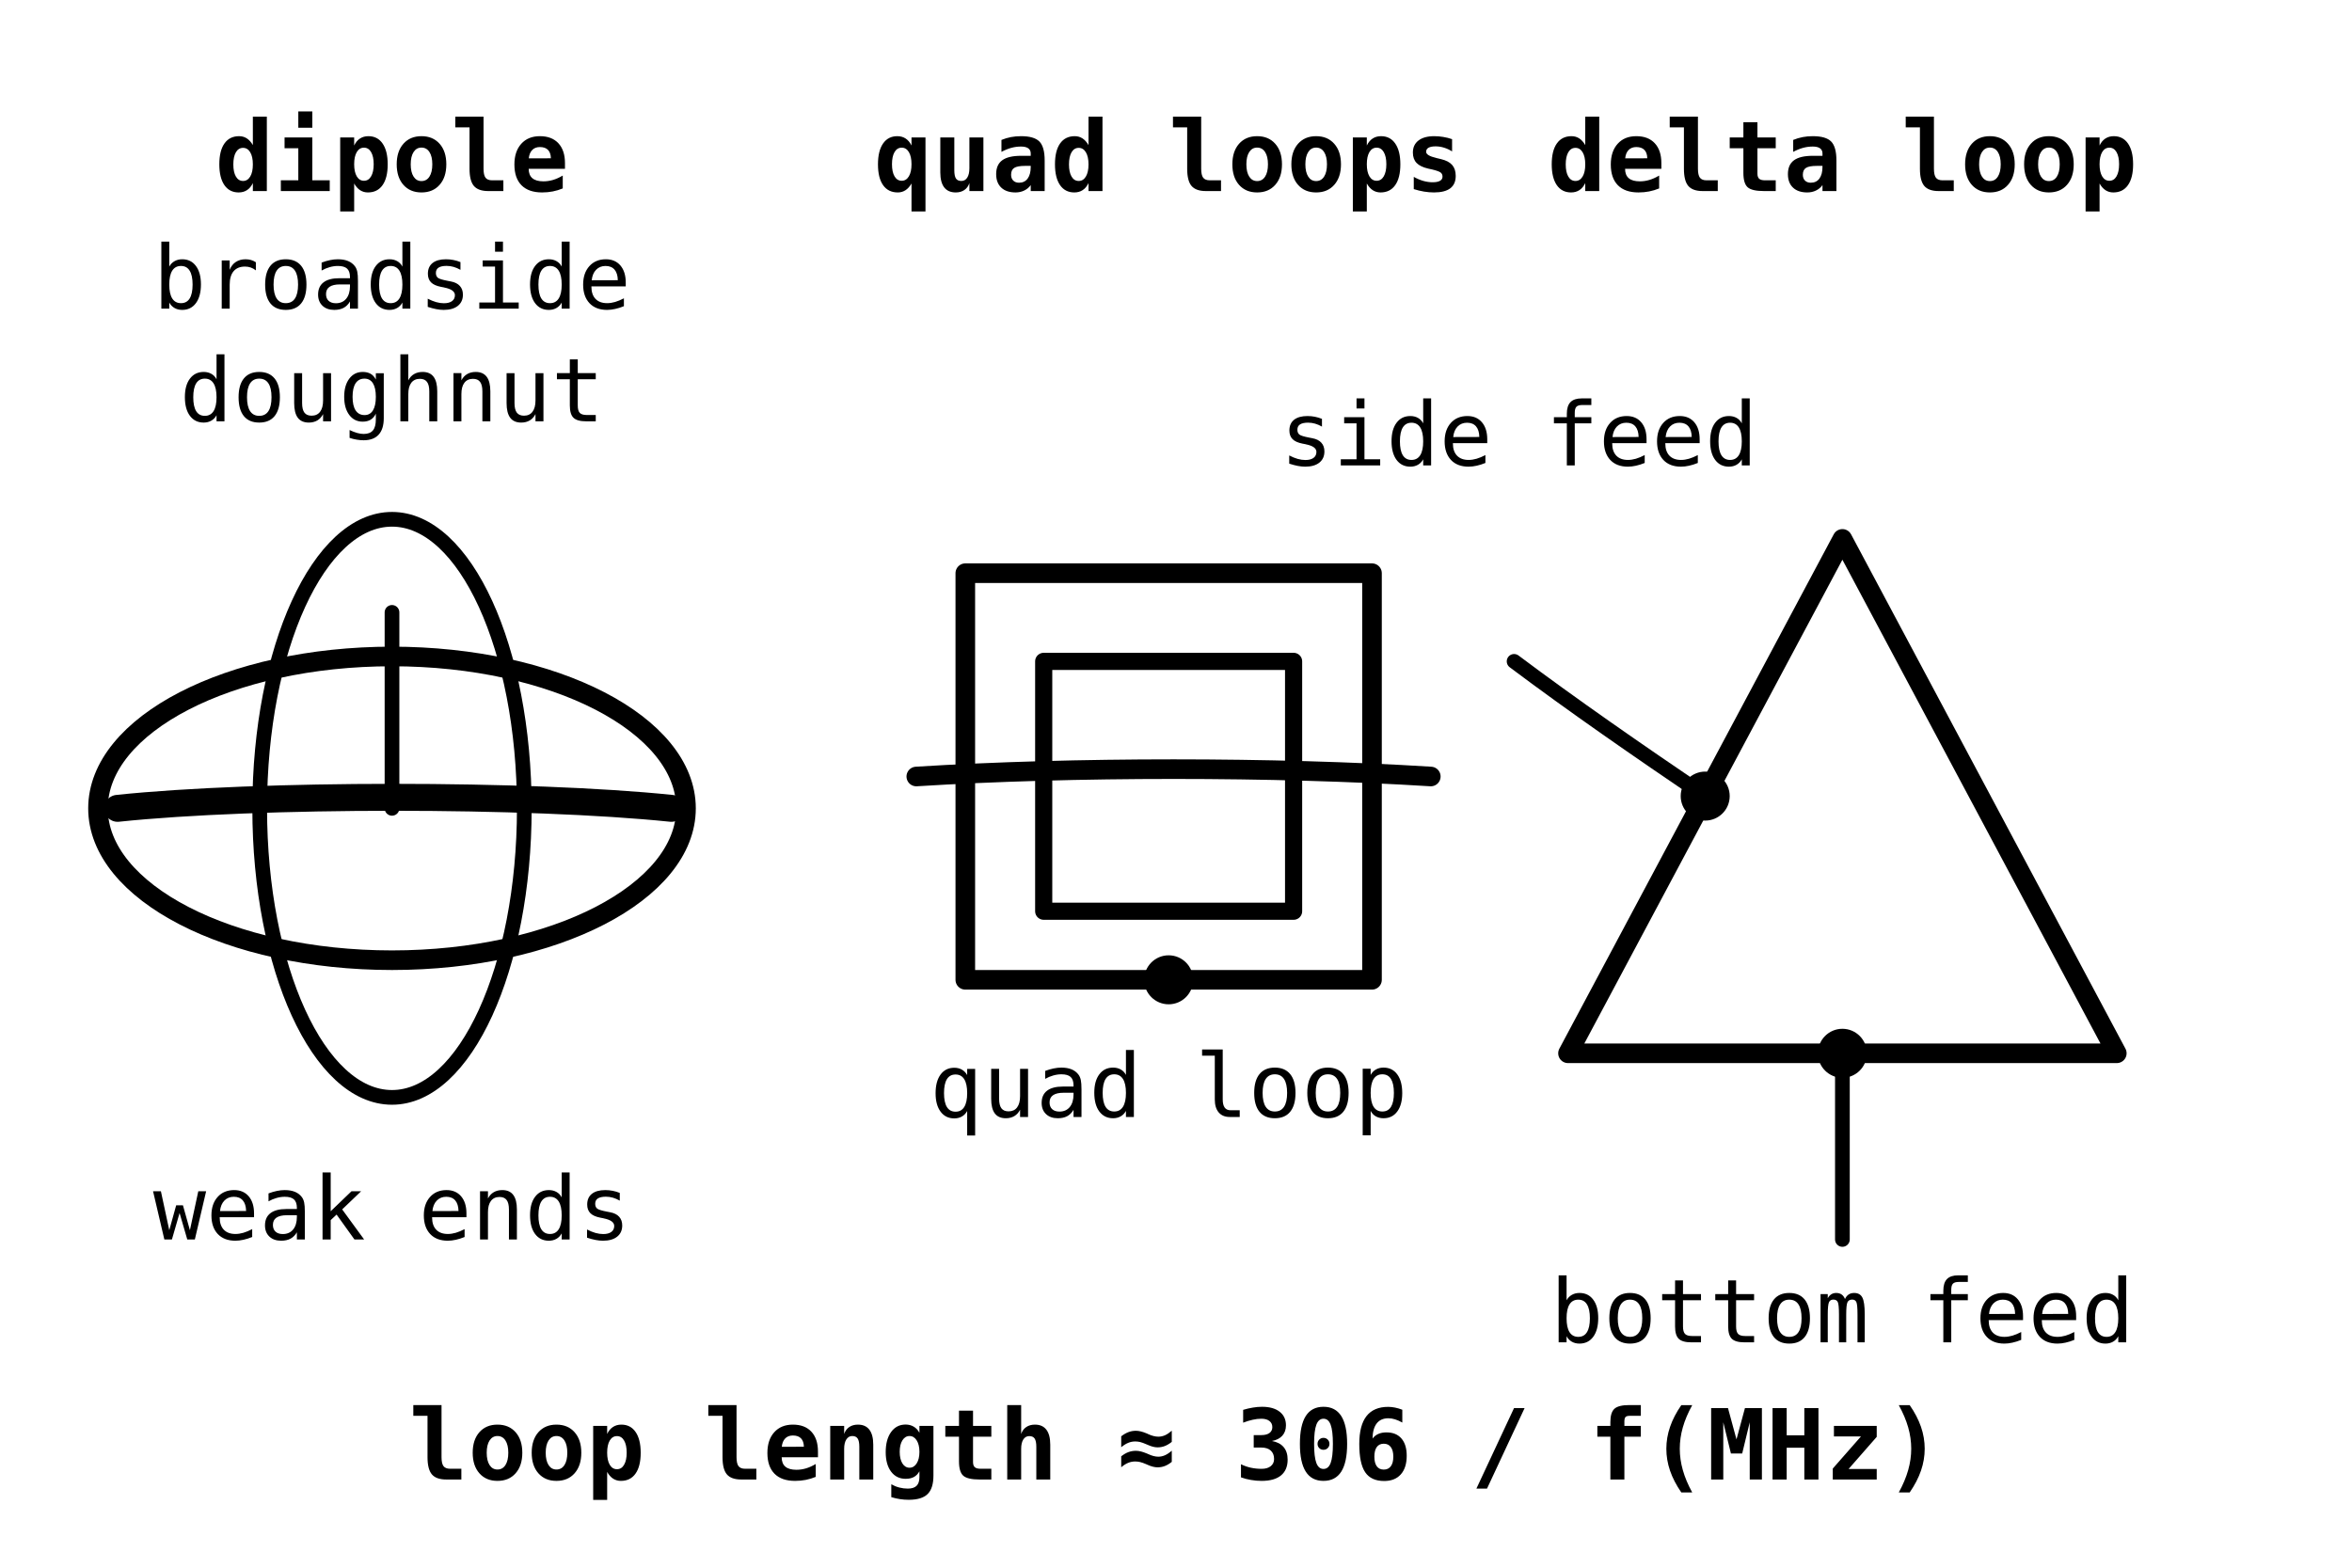
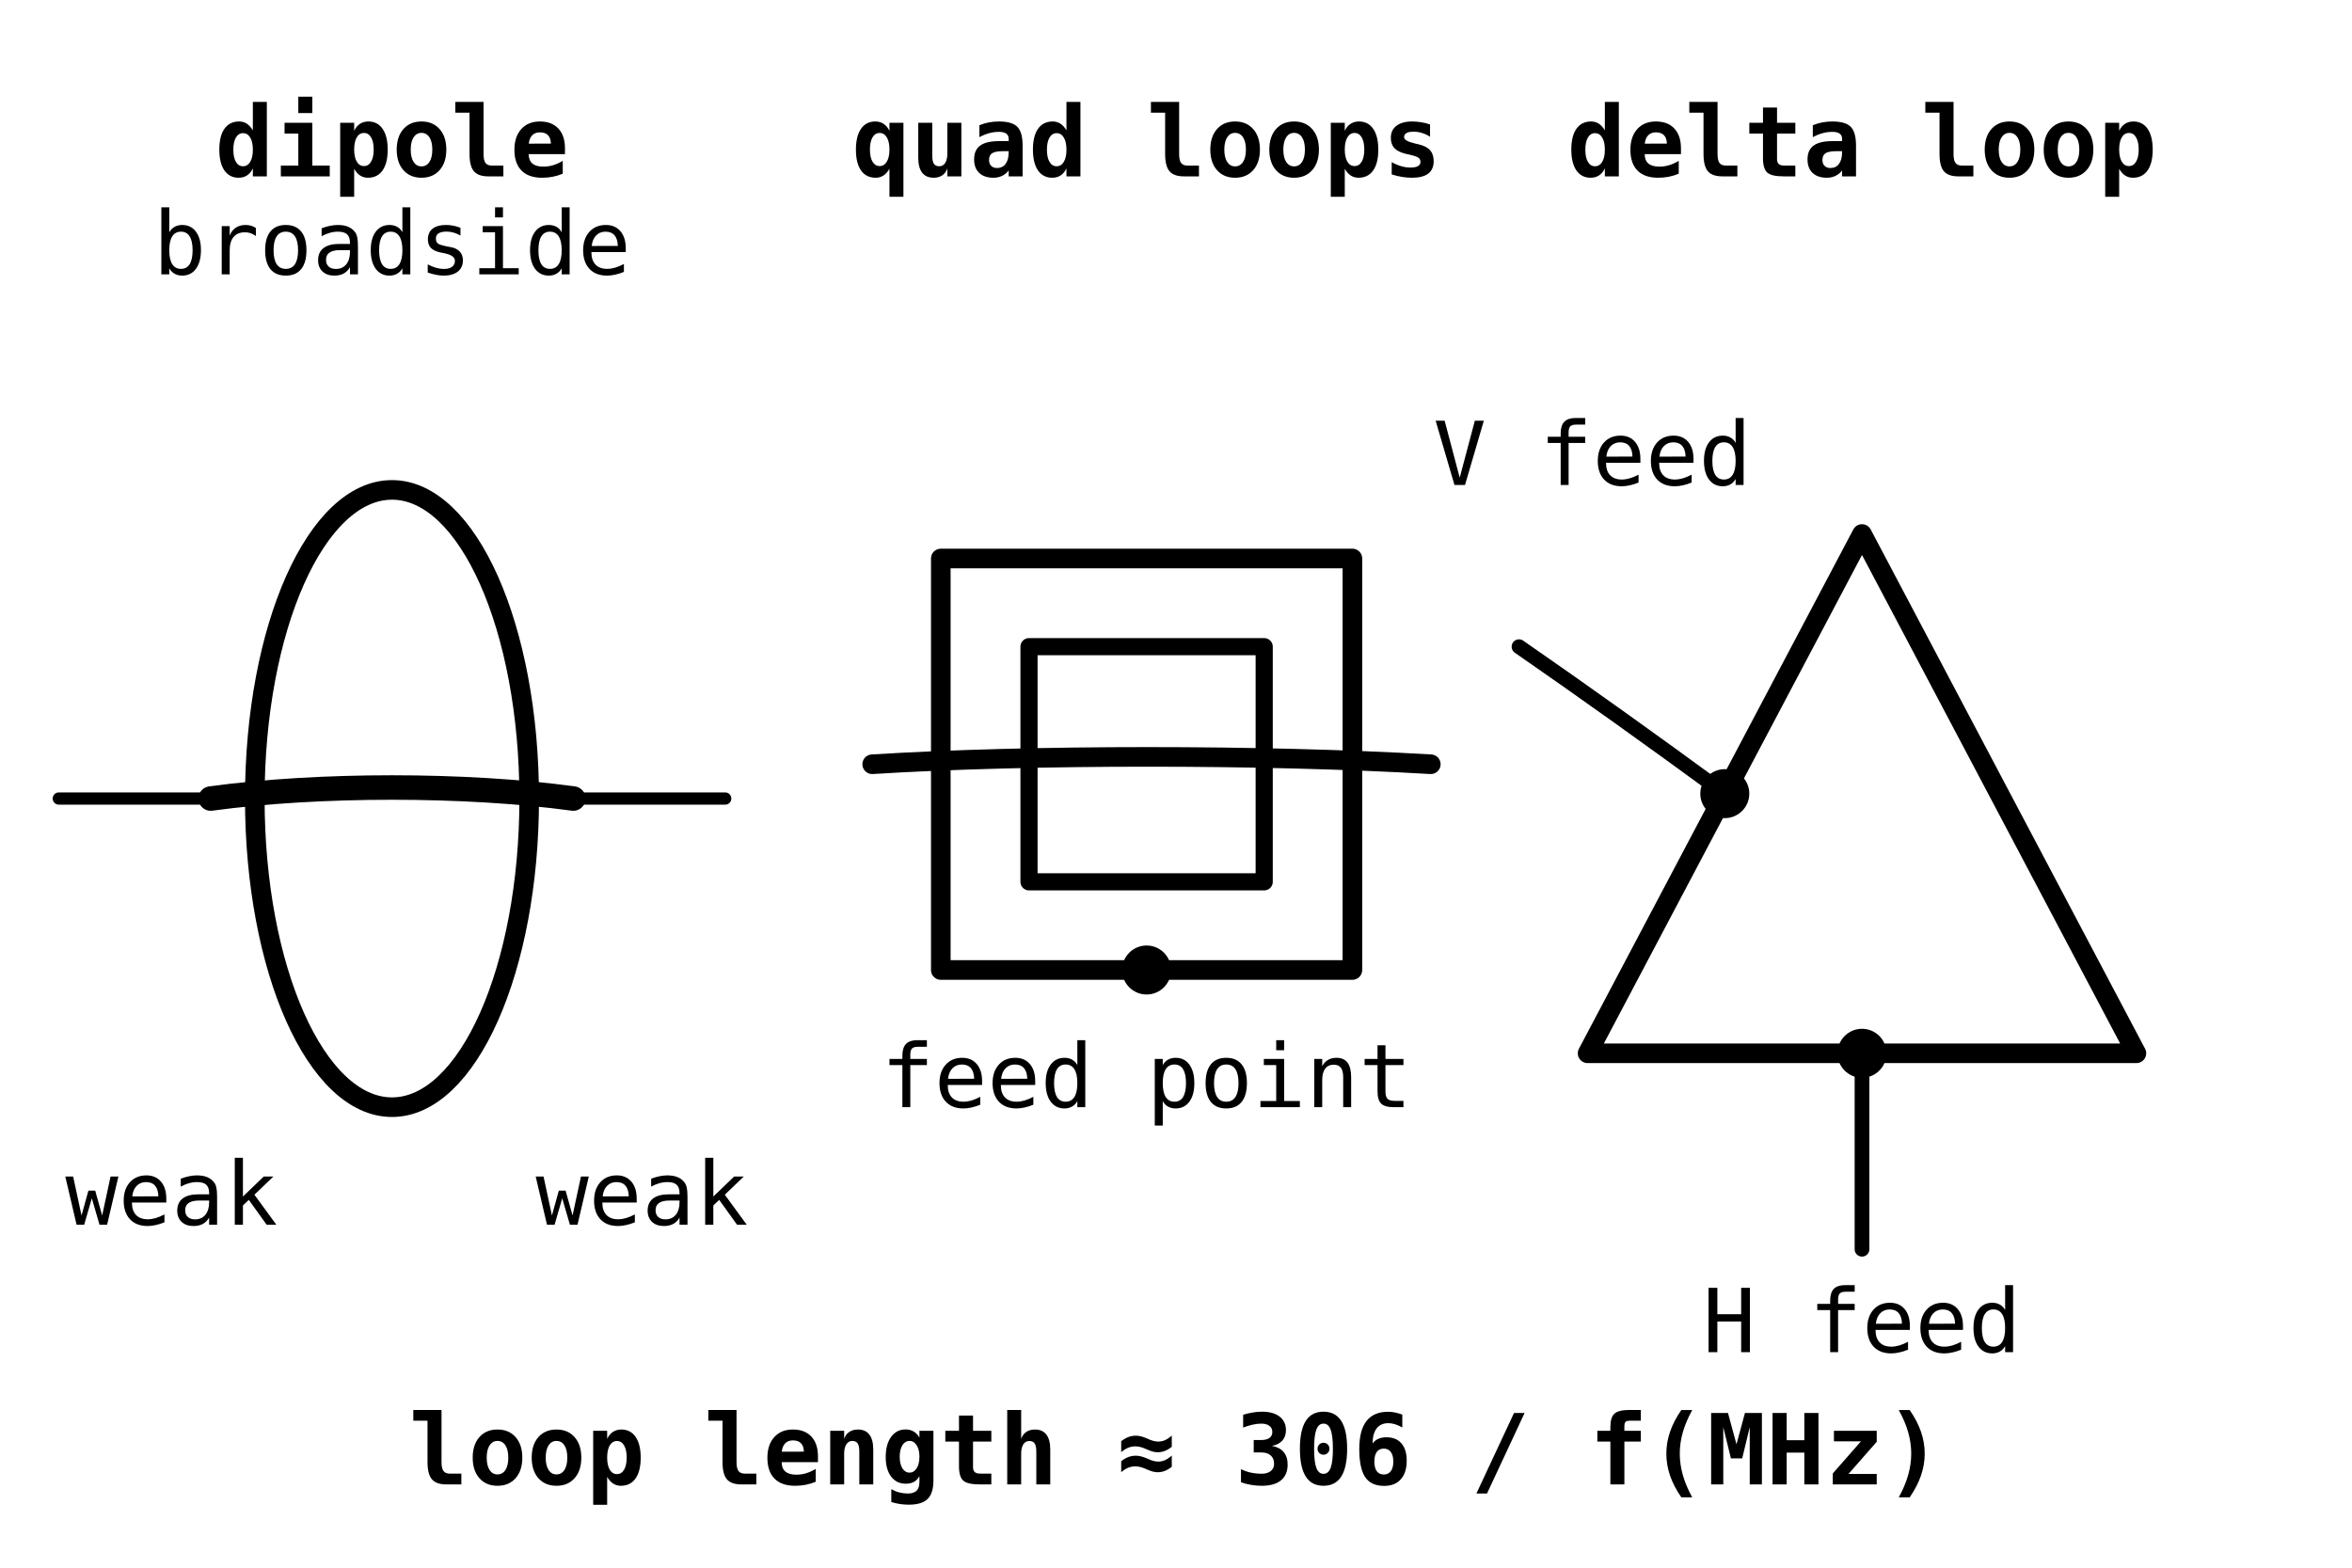
<svg xmlns="http://www.w3.org/2000/svg" id="loop-antenna-patterns" viewBox="0 0 960 640" role="img">
  <g fill="none" stroke="currentColor" stroke-linecap="round" stroke-linejoin="round">
-     <ellipse cx="160" cy="330" rx="120" ry="62" stroke-width="8" />
-     <ellipse cx="160" cy="330" rx="54" ry="118" stroke-width="6" />
-     <path d="M48 330 C105 324 216 324 274 330" stroke-width="11" />
-     <path d="M160 330 C160 302 160 276 160 250" stroke-width="6" />
-     <polygon points="394,234 560,234 560,400 394,400" stroke-width="8" />
-     <polygon points="426,270 528,270 528,372 426,372" stroke-width="7" />
-     <path d="M374 317 C438 313 520 313 584 317" stroke-width="8" />
-     <circle cx="477" cy="400" r="10" fill="currentColor" stroke="none" />
-     <polygon points="752,220 864,430 640,430" stroke-width="8" />
-     <circle cx="752" cy="430" r="10" fill="currentColor" stroke="none" />
-     <circle cx="696" cy="325" r="10" fill="currentColor" stroke="none" />
-     <path d="M752 430 C752 456 752 482 752 506" stroke-width="6" />
-     <path d="M696 325 C668 306 642 288 618 270" stroke-width="6" />
+     <path d="M86 326 C130 320 190 320 234 326" stroke-width="10" />
+     <ellipse cx="160" cy="326" rx="56" ry="126" stroke-width="8" />
+     <path d="M86 326 C62 326 42 326 24 326" stroke-width="5" />
+     <path d="M234 326 C258 326 278 326 296 326" stroke-width="5" />
+     <polygon points="384,228 552,228 552,396 384,396" stroke-width="8" />
+     <polygon points="420,264 516,264 516,360 420,360" stroke-width="7" />
+     <path d="M356 312 C420 308 516 308 584 312" stroke-width="8" />
+     <circle cx="468" cy="396" r="10" fill="currentColor" stroke="none" />
+     <polygon points="760,218 872,430 648,430" stroke-width="8" />
+     <circle cx="760" cy="430" r="10" fill="currentColor" stroke="none" />
+     <circle cx="704" cy="324" r="10" fill="currentColor" stroke="none" />
+     <path d="M760 430 C760 458 760 484 760 510" stroke-width="6" />
+     <path d="M704 324 C674 302 646 282 620 264" stroke-width="6" />
  </g>
  <g fill="currentColor" font-family="ui-monospace, SFMono-Regular, Menlo, Consolas, monospace" text-anchor="middle">
-     <text x="160" y="78" font-size="40" font-weight="700">dipole</text>
-     <text x="160" y="126" font-size="36">broadside</text>
-     <text x="160" y="172" font-size="36">doughnut</text>
-     <text x="160" y="506" font-size="36">weak ends</text>
-     <text x="477" y="78" font-size="40" font-weight="700">quad loops</text>
-     <text x="477" y="456" font-size="36">quad loop</text>
-     <text x="752" y="78" font-size="40" font-weight="700">delta loop</text>
-     <text x="752" y="548" font-size="36">bottom feed</text>
-     <text x="620" y="190" font-size="36">side feed</text>
-     <text x="480" y="604" font-size="40" font-weight="700">loop length ≈ 306 / f(MHz)</text>
+     <text x="160" y="72" font-size="40" font-weight="700">dipole</text>
+     <text x="160" y="112" font-size="36">broadside</text>
+     <text x="70" y="500" font-size="36">weak</text>
+     <text x="262" y="500" font-size="36">weak</text>
+     <text x="468" y="72" font-size="40" font-weight="700">quad loops</text>
+     <text x="468" y="452" font-size="36">feed point</text>
+     <text x="760" y="72" font-size="40" font-weight="700">delta loop</text>
+     <text x="760" y="552" font-size="36">H feed</text>
+     <text x="650" y="198" font-size="36">V feed</text>
+     <text x="480" y="606" font-size="40" font-weight="700">loop length ≈ 306 / f(MHz)</text>
  </g>
</svg>
